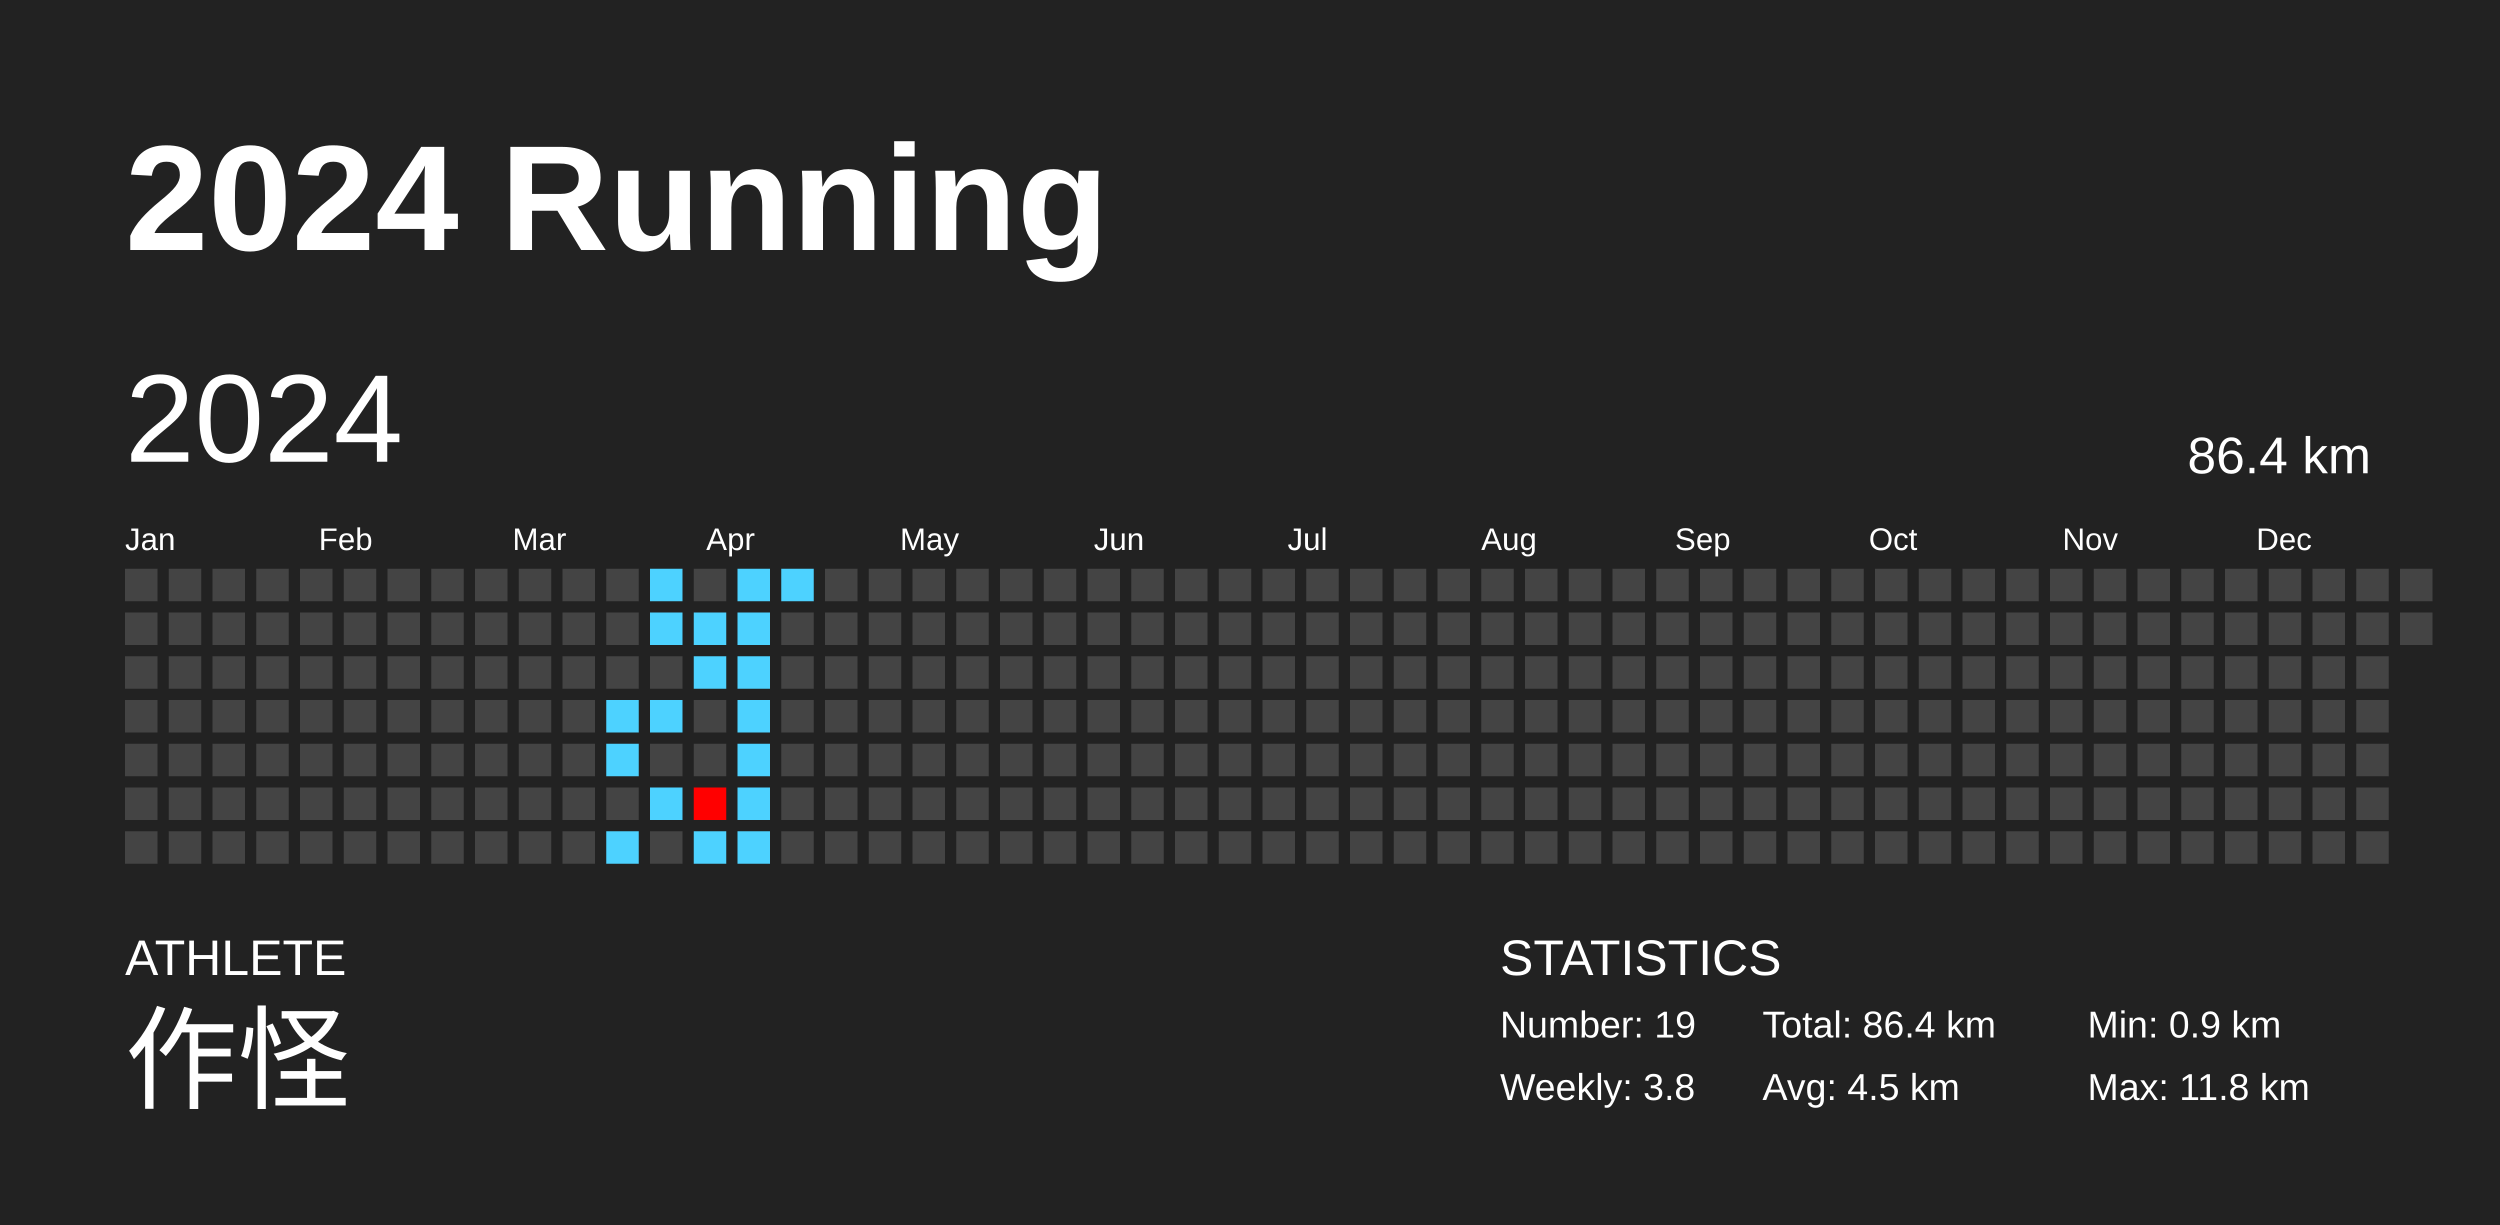
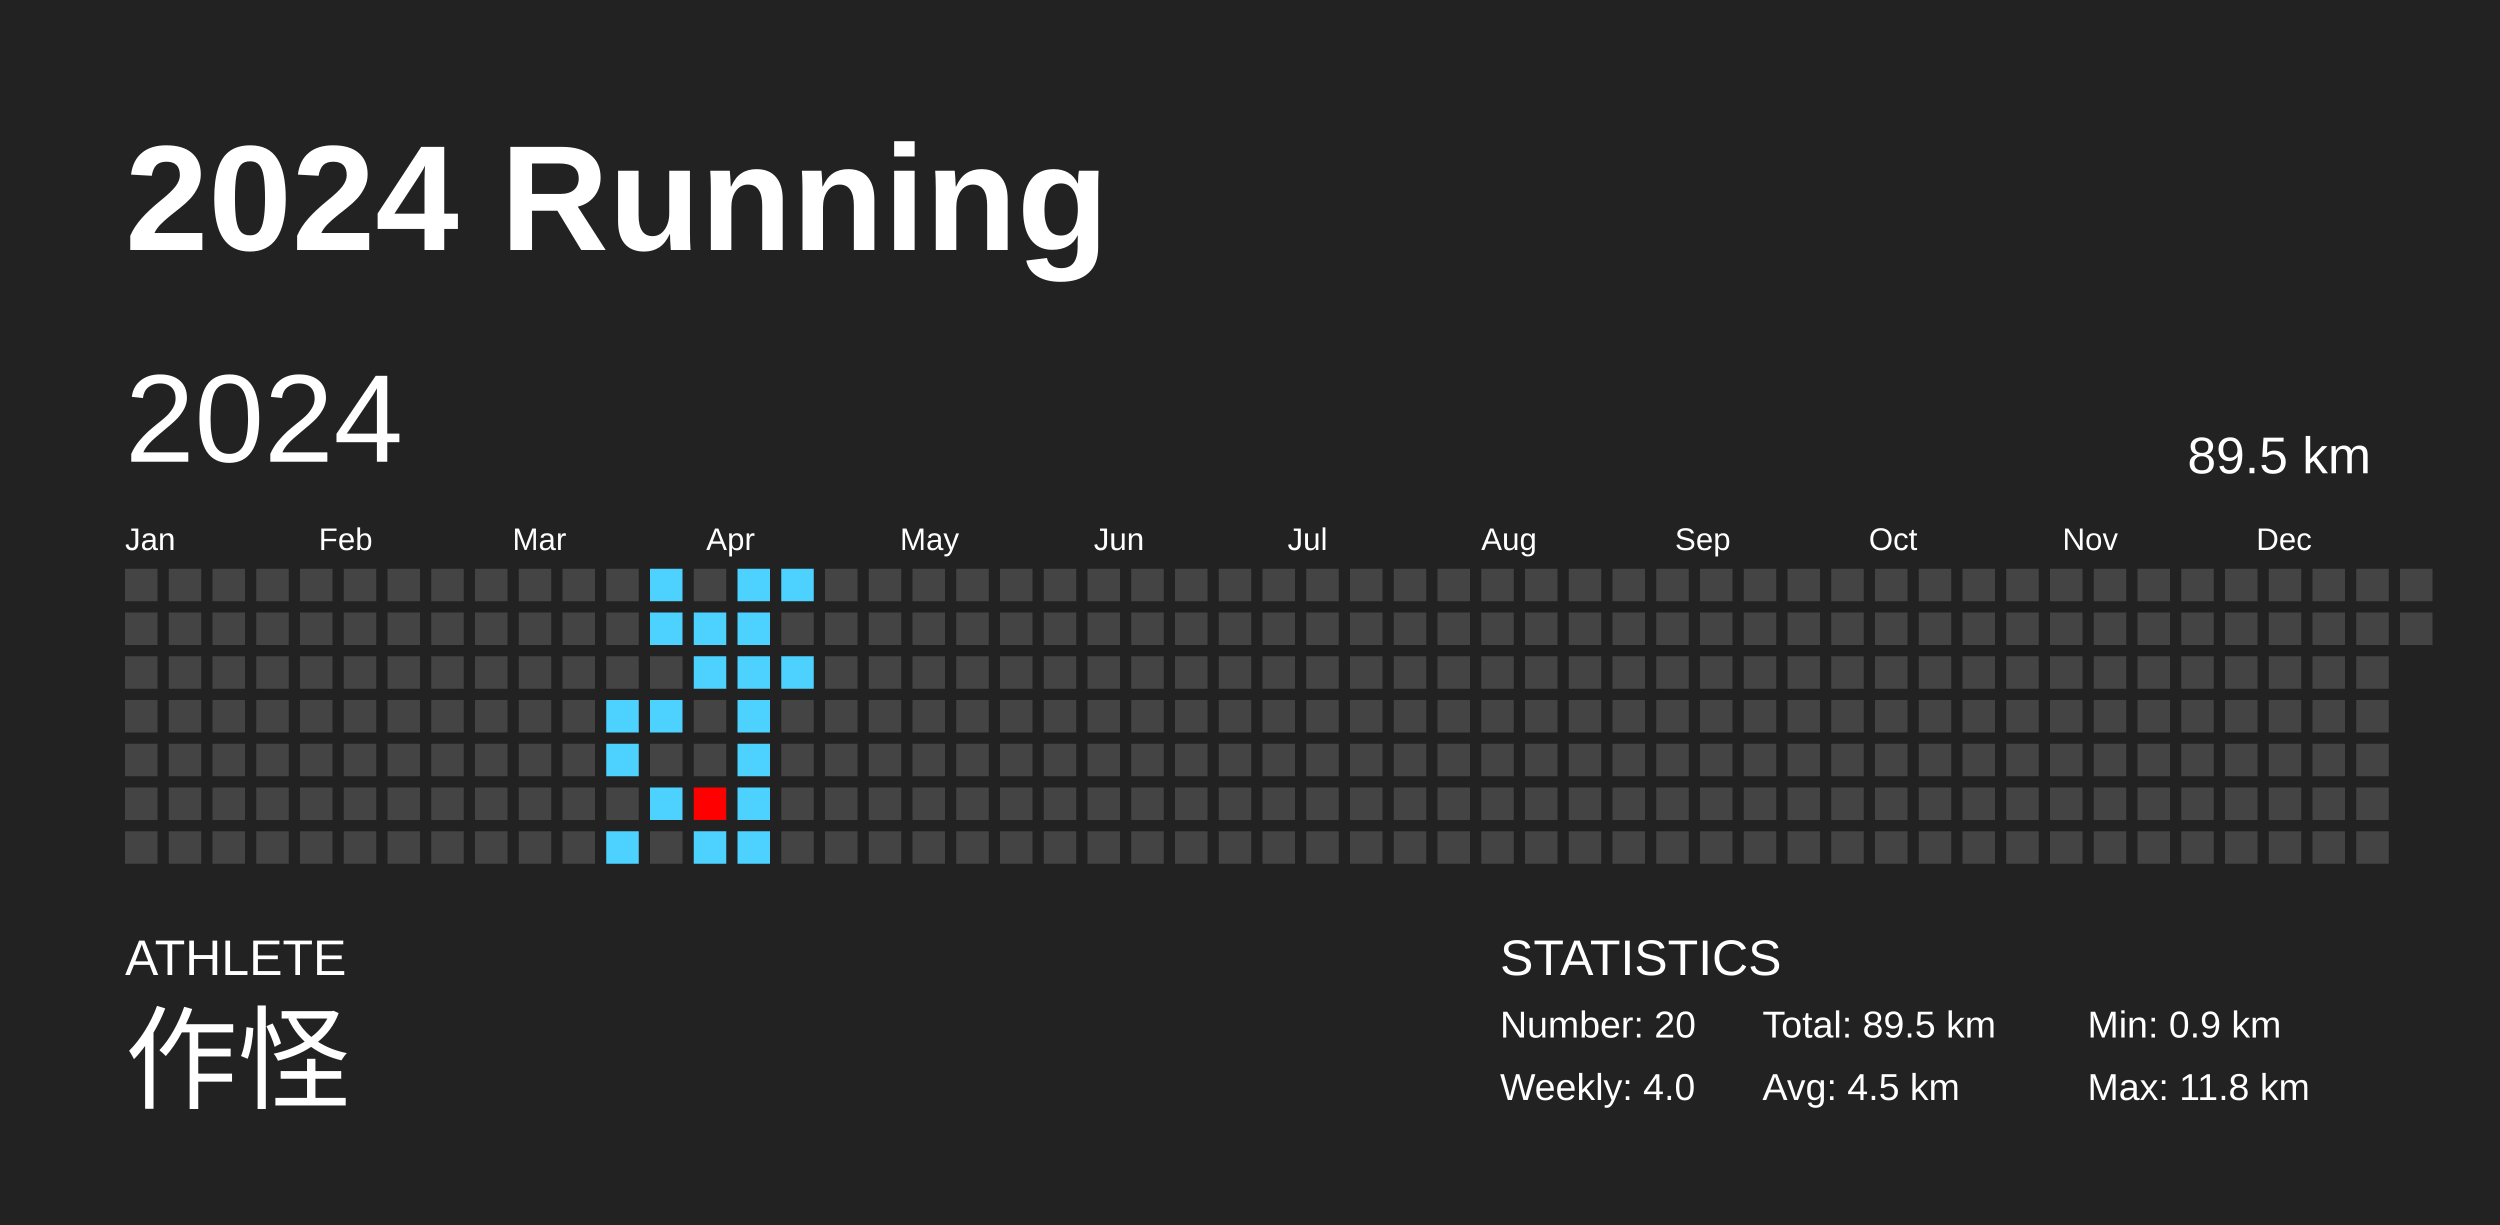
<svg xmlns="http://www.w3.org/2000/svg" baseProfile="full" height="98mm" version="1.1" viewBox="0,0,200,98" width="200mm">
  <defs />
  <rect fill="#222222" height="98" width="200" x="0" y="0" />
  <text fill="#FFFFFF" style="font-size:12px; font-family:Arial; font-weight:bold;" x="10" y="20">2024 Running</text>
  <text fill="#FFFFFF" style="font-size:4px; font-family:Arial" x="10" y="78">ATHLETE</text>
  <text fill="#FFFFFF" style="font-size:9px; font-family:Arial" x="10" y="88">作怪</text>
  <text fill="#FFFFFF" style="font-size:4px; font-family:Arial" x="120" y="78">STATISTICS</text>
-   <text fill="#FFFFFF" style="font-size:3px; font-family:Arial" x="120" y="83">Number: 19</text>
-   <text fill="#FFFFFF" style="font-size:3px; font-family:Arial" x="120" y="88">Weekly: 3.8</text>
-   <text fill="#FFFFFF" style="font-size:3px; font-family:Arial" x="141" y="83">Total: 86.4 km</text>
+   <text fill="#FFFFFF" style="font-size:3px; font-family:Arial" x="120" y="83">Number: 20</text>
+   <text fill="#FFFFFF" style="font-size:3px; font-family:Arial" x="120" y="88">Weekly: 4.0</text>
+   <text fill="#FFFFFF" style="font-size:3px; font-family:Arial" x="141" y="83">Total: 89.5 km</text>
  <text fill="#FFFFFF" style="font-size:3px; font-family:Arial" x="141" y="88">Avg: 4.5 km</text>
  <text fill="#FFFFFF" style="font-size:3px; font-family:Arial" x="167" y="83">Min: 0.9 km</text>
  <text fill="#FFFFFF" style="font-size:3px; font-family:Arial" x="167" y="88">Max: 11.8 km</text>
  <text dominant-baseline="hanging" fill="#FFFFFF" style="font-size:10.0px; font-family:Arial;" x="10" y="30">2024</text>
-   <text dominant-baseline="hanging" fill="#FFFFFF" style="font-size:4.125px; font-family:Arial;" x="175" y="35">86.4 km</text>
+   <text dominant-baseline="hanging" fill="#FFFFFF" style="font-size:4.125px; font-family:Arial;" x="175" y="35">89.5 km</text>
  <text fill="#FFFFFF" style="font-size:2.5px; font-family:Arial" x="10.0" y="44">Jan</text>
  <text fill="#FFFFFF" style="font-size:2.5px; font-family:Arial" x="25.5" y="44">Feb</text>
  <text fill="#FFFFFF" style="font-size:2.5px; font-family:Arial" x="41.0" y="44">Mar</text>
  <text fill="#FFFFFF" style="font-size:2.5px; font-family:Arial" x="56.5" y="44">Apr</text>
  <text fill="#FFFFFF" style="font-size:2.5px; font-family:Arial" x="72.0" y="44">May</text>
  <text fill="#FFFFFF" style="font-size:2.5px; font-family:Arial" x="87.5" y="44">Jun</text>
  <text fill="#FFFFFF" style="font-size:2.5px; font-family:Arial" x="103.0" y="44">Jul</text>
  <text fill="#FFFFFF" style="font-size:2.5px; font-family:Arial" x="118.5" y="44">Aug</text>
  <text fill="#FFFFFF" style="font-size:2.5px; font-family:Arial" x="134.0" y="44">Sep</text>
  <text fill="#FFFFFF" style="font-size:2.5px; font-family:Arial" x="149.5" y="44">Oct</text>
  <text fill="#FFFFFF" style="font-size:2.5px; font-family:Arial" x="165.0" y="44">Nov</text>
  <text fill="#FFFFFF" style="font-size:2.5px; font-family:Arial" x="180.5" y="44">Dec</text>
  <rect fill="#444444" height="2.6" width="2.6" x="10.0" y="45.5" />
  <rect fill="#444444" height="2.6" width="2.6" x="10.0" y="49.0" />
  <rect fill="#444444" height="2.6" width="2.6" x="10.0" y="52.5" />
  <rect fill="#444444" height="2.6" width="2.6" x="10.0" y="56.0" />
  <rect fill="#444444" height="2.6" width="2.6" x="10.0" y="59.5" />
  <rect fill="#444444" height="2.6" width="2.6" x="10.0" y="63.0" />
  <rect fill="#444444" height="2.6" width="2.6" x="10.0" y="66.5" />
  <rect fill="#444444" height="2.6" width="2.6" x="13.5" y="45.5" />
  <rect fill="#444444" height="2.6" width="2.6" x="13.5" y="49.0" />
  <rect fill="#444444" height="2.6" width="2.6" x="13.5" y="52.5" />
  <rect fill="#444444" height="2.6" width="2.6" x="13.5" y="56.0" />
  <rect fill="#444444" height="2.6" width="2.6" x="13.5" y="59.5" />
  <rect fill="#444444" height="2.6" width="2.6" x="13.5" y="63.0" />
  <rect fill="#444444" height="2.6" width="2.6" x="13.5" y="66.5" />
  <rect fill="#444444" height="2.6" width="2.6" x="17.0" y="45.5" />
  <rect fill="#444444" height="2.6" width="2.6" x="17.0" y="49.0" />
  <rect fill="#444444" height="2.6" width="2.6" x="17.0" y="52.5" />
  <rect fill="#444444" height="2.6" width="2.6" x="17.0" y="56.0" />
  <rect fill="#444444" height="2.6" width="2.6" x="17.0" y="59.5" />
  <rect fill="#444444" height="2.6" width="2.6" x="17.0" y="63.0" />
  <rect fill="#444444" height="2.6" width="2.6" x="17.0" y="66.5" />
  <rect fill="#444444" height="2.6" width="2.6" x="20.5" y="45.5" />
  <rect fill="#444444" height="2.6" width="2.6" x="20.5" y="49.0" />
  <rect fill="#444444" height="2.6" width="2.6" x="20.5" y="52.5" />
  <rect fill="#444444" height="2.6" width="2.6" x="20.5" y="56.0" />
  <rect fill="#444444" height="2.6" width="2.6" x="20.5" y="59.5" />
  <rect fill="#444444" height="2.6" width="2.6" x="20.5" y="63.0" />
  <rect fill="#444444" height="2.6" width="2.6" x="20.5" y="66.5" />
  <rect fill="#444444" height="2.6" width="2.6" x="24.0" y="45.5" />
  <rect fill="#444444" height="2.6" width="2.6" x="24.0" y="49.0" />
  <rect fill="#444444" height="2.6" width="2.6" x="24.0" y="52.5" />
  <rect fill="#444444" height="2.6" width="2.6" x="24.0" y="56.0" />
  <rect fill="#444444" height="2.6" width="2.6" x="24.0" y="59.5" />
  <rect fill="#444444" height="2.6" width="2.6" x="24.0" y="63.0" />
  <rect fill="#444444" height="2.6" width="2.6" x="24.0" y="66.5" />
  <rect fill="#444444" height="2.6" width="2.6" x="27.5" y="45.5" />
  <rect fill="#444444" height="2.6" width="2.6" x="27.5" y="49.0" />
  <rect fill="#444444" height="2.6" width="2.6" x="27.5" y="52.5" />
  <rect fill="#444444" height="2.6" width="2.6" x="27.5" y="56.0" />
  <rect fill="#444444" height="2.6" width="2.6" x="27.5" y="59.5" />
  <rect fill="#444444" height="2.6" width="2.6" x="27.5" y="63.0" />
  <rect fill="#444444" height="2.6" width="2.6" x="27.5" y="66.5" />
  <rect fill="#444444" height="2.6" width="2.6" x="31.0" y="45.5" />
  <rect fill="#444444" height="2.6" width="2.6" x="31.0" y="49.0" />
  <rect fill="#444444" height="2.6" width="2.6" x="31.0" y="52.5" />
  <rect fill="#444444" height="2.6" width="2.6" x="31.0" y="56.0" />
  <rect fill="#444444" height="2.6" width="2.6" x="31.0" y="59.5" />
  <rect fill="#444444" height="2.6" width="2.6" x="31.0" y="63.0" />
  <rect fill="#444444" height="2.6" width="2.6" x="31.0" y="66.5" />
  <rect fill="#444444" height="2.6" width="2.6" x="34.5" y="45.5" />
  <rect fill="#444444" height="2.6" width="2.6" x="34.5" y="49.0" />
  <rect fill="#444444" height="2.6" width="2.6" x="34.5" y="52.5" />
  <rect fill="#444444" height="2.6" width="2.6" x="34.5" y="56.0" />
  <rect fill="#444444" height="2.6" width="2.6" x="34.5" y="59.5" />
  <rect fill="#444444" height="2.6" width="2.6" x="34.5" y="63.0" />
  <rect fill="#444444" height="2.6" width="2.6" x="34.5" y="66.5" />
  <rect fill="#444444" height="2.6" width="2.6" x="38.0" y="45.5" />
  <rect fill="#444444" height="2.6" width="2.6" x="38.0" y="49.0" />
  <rect fill="#444444" height="2.6" width="2.6" x="38.0" y="52.5" />
  <rect fill="#444444" height="2.6" width="2.6" x="38.0" y="56.0" />
  <rect fill="#444444" height="2.6" width="2.6" x="38.0" y="59.5" />
  <rect fill="#444444" height="2.6" width="2.6" x="38.0" y="63.0" />
  <rect fill="#444444" height="2.6" width="2.6" x="38.0" y="66.5" />
  <rect fill="#444444" height="2.6" width="2.6" x="41.5" y="45.5" />
  <rect fill="#444444" height="2.6" width="2.6" x="41.5" y="49.0" />
  <rect fill="#444444" height="2.6" width="2.6" x="41.5" y="52.5" />
  <rect fill="#444444" height="2.6" width="2.6" x="41.5" y="56.0" />
  <rect fill="#444444" height="2.6" width="2.6" x="41.5" y="59.5" />
  <rect fill="#444444" height="2.6" width="2.6" x="41.5" y="63.0" />
  <rect fill="#444444" height="2.6" width="2.6" x="41.5" y="66.5" />
  <rect fill="#444444" height="2.6" width="2.6" x="45.0" y="45.5" />
  <rect fill="#444444" height="2.6" width="2.6" x="45.0" y="49.0" />
  <rect fill="#444444" height="2.6" width="2.6" x="45.0" y="52.5" />
  <rect fill="#444444" height="2.6" width="2.6" x="45.0" y="56.0" />
  <rect fill="#444444" height="2.6" width="2.6" x="45.0" y="59.5" />
  <rect fill="#444444" height="2.6" width="2.6" x="45.0" y="63.0" />
  <rect fill="#444444" height="2.6" width="2.6" x="45.0" y="66.5" />
  <rect fill="#444444" height="2.6" width="2.6" x="48.5" y="45.5" />
  <rect fill="#444444" height="2.6" width="2.6" x="48.5" y="49.0" />
  <rect fill="#444444" height="2.6" width="2.6" x="48.5" y="52.5" />
  <rect fill="#4dd2ff" height="2.6" width="2.6" x="48.5" y="56.0" />
  <rect fill="#4dd2ff" height="2.6" width="2.6" x="48.5" y="59.5" />
  <rect fill="#444444" height="2.6" width="2.6" x="48.5" y="63.0" />
  <rect fill="#4dd2ff" height="2.6" width="2.6" x="48.5" y="66.5" />
  <rect fill="#4dd2ff" height="2.6" width="2.6" x="52.0" y="45.5" />
  <rect fill="#4dd2ff" height="2.6" width="2.6" x="52.0" y="49.0" />
  <rect fill="#444444" height="2.6" width="2.6" x="52.0" y="52.5" />
  <rect fill="#4dd2ff" height="2.6" width="2.6" x="52.0" y="56.0" />
  <rect fill="#444444" height="2.6" width="2.6" x="52.0" y="59.5" />
  <rect fill="#4dd2ff" height="2.6" width="2.6" x="52.0" y="63.0" />
  <rect fill="#444444" height="2.6" width="2.6" x="52.0" y="66.5" />
  <rect fill="#444444" height="2.6" width="2.6" x="55.5" y="45.5" />
  <rect fill="#4dd2ff" height="2.6" width="2.6" x="55.5" y="49.0" />
  <rect fill="#4dd2ff" height="2.6" width="2.6" x="55.5" y="52.5" />
  <rect fill="#444444" height="2.6" width="2.6" x="55.5" y="56.0" />
  <rect fill="#444444" height="2.6" width="2.6" x="55.5" y="59.5" />
  <rect fill="#ff0000" height="2.6" width="2.6" x="55.5" y="63.0" />
  <rect fill="#4dd2ff" height="2.6" width="2.6" x="55.5" y="66.5" />
  <rect fill="#4dd2ff" height="2.6" width="2.6" x="59.0" y="45.5" />
  <rect fill="#4dd2ff" height="2.6" width="2.6" x="59.0" y="49.0" />
  <rect fill="#4dd2ff" height="2.6" width="2.6" x="59.0" y="52.5" />
  <rect fill="#4dd2ff" height="2.6" width="2.6" x="59.0" y="56.0" />
  <rect fill="#4dd2ff" height="2.6" width="2.6" x="59.0" y="59.5" />
  <rect fill="#4dd2ff" height="2.6" width="2.6" x="59.0" y="63.0" />
  <rect fill="#4dd2ff" height="2.6" width="2.6" x="59.0" y="66.5" />
  <rect fill="#4dd2ff" height="2.6" width="2.6" x="62.5" y="45.5" />
  <rect fill="#444444" height="2.6" width="2.6" x="62.5" y="49.0" />
-   <rect fill="#444444" height="2.6" width="2.6" x="62.5" y="52.5" />
+   <rect fill="#4dd2ff" height="2.6" width="2.6" x="62.5" y="52.5" />
  <rect fill="#444444" height="2.6" width="2.6" x="62.5" y="56.0" />
  <rect fill="#444444" height="2.6" width="2.6" x="62.5" y="59.5" />
  <rect fill="#444444" height="2.6" width="2.6" x="62.5" y="63.0" />
  <rect fill="#444444" height="2.6" width="2.6" x="62.5" y="66.5" />
  <rect fill="#444444" height="2.6" width="2.6" x="66.0" y="45.5" />
  <rect fill="#444444" height="2.6" width="2.6" x="66.0" y="49.0" />
  <rect fill="#444444" height="2.6" width="2.6" x="66.0" y="52.5" />
  <rect fill="#444444" height="2.6" width="2.6" x="66.0" y="56.0" />
  <rect fill="#444444" height="2.6" width="2.6" x="66.0" y="59.5" />
  <rect fill="#444444" height="2.6" width="2.6" x="66.0" y="63.0" />
  <rect fill="#444444" height="2.6" width="2.6" x="66.0" y="66.5" />
  <rect fill="#444444" height="2.6" width="2.6" x="69.5" y="45.5" />
  <rect fill="#444444" height="2.6" width="2.6" x="69.5" y="49.0" />
  <rect fill="#444444" height="2.6" width="2.6" x="69.5" y="52.5" />
  <rect fill="#444444" height="2.6" width="2.6" x="69.5" y="56.0" />
  <rect fill="#444444" height="2.6" width="2.6" x="69.5" y="59.5" />
  <rect fill="#444444" height="2.6" width="2.6" x="69.5" y="63.0" />
  <rect fill="#444444" height="2.6" width="2.6" x="69.5" y="66.5" />
  <rect fill="#444444" height="2.6" width="2.6" x="73.0" y="45.5" />
  <rect fill="#444444" height="2.6" width="2.6" x="73.0" y="49.0" />
  <rect fill="#444444" height="2.6" width="2.6" x="73.0" y="52.5" />
  <rect fill="#444444" height="2.6" width="2.6" x="73.0" y="56.0" />
  <rect fill="#444444" height="2.6" width="2.6" x="73.0" y="59.5" />
  <rect fill="#444444" height="2.6" width="2.6" x="73.0" y="63.0" />
  <rect fill="#444444" height="2.6" width="2.6" x="73.0" y="66.5" />
  <rect fill="#444444" height="2.6" width="2.6" x="76.5" y="45.5" />
  <rect fill="#444444" height="2.6" width="2.6" x="76.5" y="49.0" />
  <rect fill="#444444" height="2.6" width="2.6" x="76.5" y="52.5" />
  <rect fill="#444444" height="2.6" width="2.6" x="76.5" y="56.0" />
  <rect fill="#444444" height="2.6" width="2.6" x="76.5" y="59.5" />
  <rect fill="#444444" height="2.6" width="2.6" x="76.5" y="63.0" />
  <rect fill="#444444" height="2.6" width="2.6" x="76.5" y="66.5" />
  <rect fill="#444444" height="2.6" width="2.6" x="80.0" y="45.5" />
  <rect fill="#444444" height="2.6" width="2.6" x="80.0" y="49.0" />
  <rect fill="#444444" height="2.6" width="2.6" x="80.0" y="52.5" />
  <rect fill="#444444" height="2.6" width="2.6" x="80.0" y="56.0" />
  <rect fill="#444444" height="2.6" width="2.6" x="80.0" y="59.5" />
  <rect fill="#444444" height="2.6" width="2.6" x="80.0" y="63.0" />
  <rect fill="#444444" height="2.6" width="2.6" x="80.0" y="66.5" />
  <rect fill="#444444" height="2.6" width="2.6" x="83.5" y="45.5" />
  <rect fill="#444444" height="2.6" width="2.6" x="83.5" y="49.0" />
  <rect fill="#444444" height="2.6" width="2.6" x="83.5" y="52.5" />
  <rect fill="#444444" height="2.6" width="2.6" x="83.5" y="56.0" />
  <rect fill="#444444" height="2.6" width="2.6" x="83.5" y="59.5" />
  <rect fill="#444444" height="2.6" width="2.6" x="83.5" y="63.0" />
  <rect fill="#444444" height="2.6" width="2.6" x="83.5" y="66.5" />
  <rect fill="#444444" height="2.6" width="2.6" x="87.0" y="45.5" />
  <rect fill="#444444" height="2.6" width="2.6" x="87.0" y="49.0" />
  <rect fill="#444444" height="2.6" width="2.6" x="87.0" y="52.5" />
  <rect fill="#444444" height="2.6" width="2.6" x="87.0" y="56.0" />
  <rect fill="#444444" height="2.6" width="2.6" x="87.0" y="59.5" />
  <rect fill="#444444" height="2.6" width="2.6" x="87.0" y="63.0" />
  <rect fill="#444444" height="2.6" width="2.6" x="87.0" y="66.5" />
  <rect fill="#444444" height="2.6" width="2.6" x="90.5" y="45.5" />
  <rect fill="#444444" height="2.6" width="2.6" x="90.5" y="49.0" />
  <rect fill="#444444" height="2.6" width="2.6" x="90.5" y="52.5" />
  <rect fill="#444444" height="2.6" width="2.6" x="90.5" y="56.0" />
  <rect fill="#444444" height="2.6" width="2.6" x="90.5" y="59.5" />
  <rect fill="#444444" height="2.6" width="2.6" x="90.5" y="63.0" />
  <rect fill="#444444" height="2.6" width="2.6" x="90.5" y="66.5" />
  <rect fill="#444444" height="2.6" width="2.6" x="94.0" y="45.5" />
  <rect fill="#444444" height="2.6" width="2.6" x="94.0" y="49.0" />
  <rect fill="#444444" height="2.6" width="2.6" x="94.0" y="52.5" />
  <rect fill="#444444" height="2.6" width="2.6" x="94.0" y="56.0" />
  <rect fill="#444444" height="2.6" width="2.6" x="94.0" y="59.5" />
  <rect fill="#444444" height="2.6" width="2.6" x="94.0" y="63.0" />
  <rect fill="#444444" height="2.6" width="2.6" x="94.0" y="66.5" />
  <rect fill="#444444" height="2.6" width="2.6" x="97.5" y="45.5" />
  <rect fill="#444444" height="2.6" width="2.6" x="97.5" y="49.0" />
  <rect fill="#444444" height="2.6" width="2.6" x="97.5" y="52.5" />
  <rect fill="#444444" height="2.6" width="2.6" x="97.5" y="56.0" />
  <rect fill="#444444" height="2.6" width="2.6" x="97.5" y="59.5" />
  <rect fill="#444444" height="2.6" width="2.6" x="97.5" y="63.0" />
  <rect fill="#444444" height="2.6" width="2.6" x="97.5" y="66.5" />
  <rect fill="#444444" height="2.6" width="2.6" x="101.0" y="45.5" />
  <rect fill="#444444" height="2.6" width="2.6" x="101.0" y="49.0" />
  <rect fill="#444444" height="2.6" width="2.6" x="101.0" y="52.5" />
  <rect fill="#444444" height="2.6" width="2.6" x="101.0" y="56.0" />
  <rect fill="#444444" height="2.6" width="2.6" x="101.0" y="59.5" />
  <rect fill="#444444" height="2.6" width="2.6" x="101.0" y="63.0" />
  <rect fill="#444444" height="2.6" width="2.6" x="101.0" y="66.5" />
  <rect fill="#444444" height="2.6" width="2.6" x="104.5" y="45.5" />
  <rect fill="#444444" height="2.6" width="2.6" x="104.5" y="49.0" />
  <rect fill="#444444" height="2.6" width="2.6" x="104.5" y="52.5" />
  <rect fill="#444444" height="2.6" width="2.6" x="104.5" y="56.0" />
  <rect fill="#444444" height="2.6" width="2.6" x="104.5" y="59.5" />
  <rect fill="#444444" height="2.6" width="2.6" x="104.5" y="63.0" />
  <rect fill="#444444" height="2.6" width="2.6" x="104.5" y="66.5" />
  <rect fill="#444444" height="2.6" width="2.6" x="108.0" y="45.5" />
  <rect fill="#444444" height="2.6" width="2.6" x="108.0" y="49.0" />
  <rect fill="#444444" height="2.6" width="2.6" x="108.0" y="52.5" />
  <rect fill="#444444" height="2.6" width="2.6" x="108.0" y="56.0" />
  <rect fill="#444444" height="2.6" width="2.6" x="108.0" y="59.5" />
  <rect fill="#444444" height="2.6" width="2.6" x="108.0" y="63.0" />
  <rect fill="#444444" height="2.6" width="2.6" x="108.0" y="66.5" />
  <rect fill="#444444" height="2.6" width="2.6" x="111.5" y="45.5" />
  <rect fill="#444444" height="2.6" width="2.6" x="111.5" y="49.0" />
  <rect fill="#444444" height="2.6" width="2.6" x="111.5" y="52.5" />
  <rect fill="#444444" height="2.6" width="2.6" x="111.5" y="56.0" />
  <rect fill="#444444" height="2.6" width="2.6" x="111.5" y="59.5" />
  <rect fill="#444444" height="2.6" width="2.6" x="111.5" y="63.0" />
  <rect fill="#444444" height="2.6" width="2.6" x="111.5" y="66.5" />
  <rect fill="#444444" height="2.6" width="2.6" x="115.0" y="45.5" />
  <rect fill="#444444" height="2.6" width="2.6" x="115.0" y="49.0" />
  <rect fill="#444444" height="2.6" width="2.6" x="115.0" y="52.5" />
  <rect fill="#444444" height="2.6" width="2.6" x="115.0" y="56.0" />
  <rect fill="#444444" height="2.6" width="2.6" x="115.0" y="59.5" />
  <rect fill="#444444" height="2.6" width="2.6" x="115.0" y="63.0" />
  <rect fill="#444444" height="2.6" width="2.6" x="115.0" y="66.5" />
  <rect fill="#444444" height="2.6" width="2.6" x="118.5" y="45.5" />
  <rect fill="#444444" height="2.6" width="2.6" x="118.5" y="49.0" />
  <rect fill="#444444" height="2.6" width="2.6" x="118.5" y="52.5" />
  <rect fill="#444444" height="2.6" width="2.6" x="118.5" y="56.0" />
  <rect fill="#444444" height="2.6" width="2.6" x="118.5" y="59.5" />
  <rect fill="#444444" height="2.6" width="2.6" x="118.5" y="63.0" />
  <rect fill="#444444" height="2.6" width="2.6" x="118.5" y="66.5" />
  <rect fill="#444444" height="2.6" width="2.6" x="122.0" y="45.5" />
  <rect fill="#444444" height="2.6" width="2.6" x="122.0" y="49.0" />
  <rect fill="#444444" height="2.6" width="2.6" x="122.0" y="52.5" />
  <rect fill="#444444" height="2.6" width="2.6" x="122.0" y="56.0" />
  <rect fill="#444444" height="2.6" width="2.6" x="122.0" y="59.5" />
  <rect fill="#444444" height="2.6" width="2.6" x="122.0" y="63.0" />
  <rect fill="#444444" height="2.6" width="2.6" x="122.0" y="66.5" />
  <rect fill="#444444" height="2.6" width="2.6" x="125.5" y="45.5" />
  <rect fill="#444444" height="2.6" width="2.6" x="125.5" y="49.0" />
  <rect fill="#444444" height="2.6" width="2.6" x="125.5" y="52.5" />
  <rect fill="#444444" height="2.6" width="2.6" x="125.5" y="56.0" />
  <rect fill="#444444" height="2.6" width="2.6" x="125.5" y="59.5" />
  <rect fill="#444444" height="2.6" width="2.6" x="125.5" y="63.0" />
  <rect fill="#444444" height="2.6" width="2.6" x="125.5" y="66.5" />
  <rect fill="#444444" height="2.6" width="2.6" x="129.0" y="45.5" />
  <rect fill="#444444" height="2.6" width="2.6" x="129.0" y="49.0" />
  <rect fill="#444444" height="2.6" width="2.6" x="129.0" y="52.5" />
  <rect fill="#444444" height="2.6" width="2.6" x="129.0" y="56.0" />
  <rect fill="#444444" height="2.6" width="2.6" x="129.0" y="59.5" />
  <rect fill="#444444" height="2.6" width="2.6" x="129.0" y="63.0" />
  <rect fill="#444444" height="2.6" width="2.6" x="129.0" y="66.5" />
  <rect fill="#444444" height="2.6" width="2.6" x="132.5" y="45.5" />
  <rect fill="#444444" height="2.6" width="2.6" x="132.5" y="49.0" />
  <rect fill="#444444" height="2.6" width="2.6" x="132.5" y="52.5" />
  <rect fill="#444444" height="2.6" width="2.6" x="132.5" y="56.0" />
  <rect fill="#444444" height="2.6" width="2.6" x="132.5" y="59.5" />
  <rect fill="#444444" height="2.6" width="2.6" x="132.5" y="63.0" />
  <rect fill="#444444" height="2.6" width="2.6" x="132.5" y="66.5" />
  <rect fill="#444444" height="2.6" width="2.6" x="136.0" y="45.5" />
  <rect fill="#444444" height="2.6" width="2.6" x="136.0" y="49.0" />
  <rect fill="#444444" height="2.6" width="2.6" x="136.0" y="52.5" />
  <rect fill="#444444" height="2.6" width="2.6" x="136.0" y="56.0" />
  <rect fill="#444444" height="2.6" width="2.6" x="136.0" y="59.5" />
  <rect fill="#444444" height="2.6" width="2.6" x="136.0" y="63.0" />
  <rect fill="#444444" height="2.6" width="2.6" x="136.0" y="66.5" />
  <rect fill="#444444" height="2.6" width="2.6" x="139.5" y="45.5" />
  <rect fill="#444444" height="2.6" width="2.6" x="139.5" y="49.0" />
  <rect fill="#444444" height="2.6" width="2.6" x="139.5" y="52.5" />
  <rect fill="#444444" height="2.6" width="2.6" x="139.5" y="56.0" />
  <rect fill="#444444" height="2.6" width="2.6" x="139.5" y="59.5" />
  <rect fill="#444444" height="2.6" width="2.6" x="139.5" y="63.0" />
  <rect fill="#444444" height="2.6" width="2.6" x="139.5" y="66.5" />
  <rect fill="#444444" height="2.6" width="2.6" x="143.0" y="45.5" />
  <rect fill="#444444" height="2.6" width="2.6" x="143.0" y="49.0" />
  <rect fill="#444444" height="2.6" width="2.6" x="143.0" y="52.5" />
  <rect fill="#444444" height="2.6" width="2.6" x="143.0" y="56.0" />
  <rect fill="#444444" height="2.6" width="2.6" x="143.0" y="59.5" />
  <rect fill="#444444" height="2.6" width="2.6" x="143.0" y="63.0" />
  <rect fill="#444444" height="2.6" width="2.6" x="143.0" y="66.5" />
  <rect fill="#444444" height="2.6" width="2.6" x="146.5" y="45.5" />
  <rect fill="#444444" height="2.6" width="2.6" x="146.5" y="49.0" />
  <rect fill="#444444" height="2.6" width="2.6" x="146.5" y="52.5" />
  <rect fill="#444444" height="2.6" width="2.6" x="146.5" y="56.0" />
  <rect fill="#444444" height="2.6" width="2.6" x="146.5" y="59.5" />
  <rect fill="#444444" height="2.6" width="2.6" x="146.5" y="63.0" />
  <rect fill="#444444" height="2.6" width="2.6" x="146.5" y="66.5" />
  <rect fill="#444444" height="2.6" width="2.6" x="150.0" y="45.5" />
  <rect fill="#444444" height="2.6" width="2.6" x="150.0" y="49.0" />
  <rect fill="#444444" height="2.6" width="2.6" x="150.0" y="52.5" />
  <rect fill="#444444" height="2.6" width="2.6" x="150.0" y="56.0" />
  <rect fill="#444444" height="2.6" width="2.6" x="150.0" y="59.5" />
  <rect fill="#444444" height="2.6" width="2.6" x="150.0" y="63.0" />
  <rect fill="#444444" height="2.6" width="2.6" x="150.0" y="66.5" />
  <rect fill="#444444" height="2.6" width="2.6" x="153.5" y="45.5" />
  <rect fill="#444444" height="2.6" width="2.6" x="153.5" y="49.0" />
  <rect fill="#444444" height="2.6" width="2.6" x="153.5" y="52.5" />
  <rect fill="#444444" height="2.6" width="2.6" x="153.5" y="56.0" />
  <rect fill="#444444" height="2.6" width="2.6" x="153.5" y="59.5" />
  <rect fill="#444444" height="2.6" width="2.6" x="153.5" y="63.0" />
  <rect fill="#444444" height="2.6" width="2.6" x="153.5" y="66.5" />
  <rect fill="#444444" height="2.6" width="2.6" x="157.0" y="45.5" />
  <rect fill="#444444" height="2.6" width="2.6" x="157.0" y="49.0" />
  <rect fill="#444444" height="2.6" width="2.6" x="157.0" y="52.5" />
  <rect fill="#444444" height="2.6" width="2.6" x="157.0" y="56.0" />
  <rect fill="#444444" height="2.6" width="2.6" x="157.0" y="59.5" />
  <rect fill="#444444" height="2.6" width="2.6" x="157.0" y="63.0" />
  <rect fill="#444444" height="2.6" width="2.6" x="157.0" y="66.5" />
  <rect fill="#444444" height="2.6" width="2.6" x="160.5" y="45.5" />
  <rect fill="#444444" height="2.6" width="2.6" x="160.5" y="49.0" />
  <rect fill="#444444" height="2.6" width="2.6" x="160.5" y="52.5" />
  <rect fill="#444444" height="2.6" width="2.6" x="160.5" y="56.0" />
  <rect fill="#444444" height="2.6" width="2.6" x="160.5" y="59.5" />
  <rect fill="#444444" height="2.6" width="2.6" x="160.5" y="63.0" />
  <rect fill="#444444" height="2.6" width="2.6" x="160.5" y="66.5" />
  <rect fill="#444444" height="2.6" width="2.6" x="164.0" y="45.5" />
  <rect fill="#444444" height="2.6" width="2.6" x="164.0" y="49.0" />
  <rect fill="#444444" height="2.6" width="2.6" x="164.0" y="52.5" />
  <rect fill="#444444" height="2.6" width="2.6" x="164.0" y="56.0" />
  <rect fill="#444444" height="2.6" width="2.6" x="164.0" y="59.5" />
  <rect fill="#444444" height="2.6" width="2.6" x="164.0" y="63.0" />
  <rect fill="#444444" height="2.6" width="2.6" x="164.0" y="66.5" />
  <rect fill="#444444" height="2.6" width="2.6" x="167.5" y="45.5" />
  <rect fill="#444444" height="2.6" width="2.6" x="167.5" y="49.0" />
  <rect fill="#444444" height="2.6" width="2.6" x="167.5" y="52.5" />
  <rect fill="#444444" height="2.6" width="2.6" x="167.5" y="56.0" />
  <rect fill="#444444" height="2.6" width="2.6" x="167.5" y="59.5" />
  <rect fill="#444444" height="2.6" width="2.6" x="167.5" y="63.0" />
  <rect fill="#444444" height="2.6" width="2.6" x="167.5" y="66.5" />
  <rect fill="#444444" height="2.6" width="2.6" x="171.0" y="45.5" />
  <rect fill="#444444" height="2.6" width="2.6" x="171.0" y="49.0" />
  <rect fill="#444444" height="2.6" width="2.6" x="171.0" y="52.5" />
  <rect fill="#444444" height="2.6" width="2.6" x="171.0" y="56.0" />
  <rect fill="#444444" height="2.6" width="2.6" x="171.0" y="59.5" />
  <rect fill="#444444" height="2.6" width="2.6" x="171.0" y="63.0" />
  <rect fill="#444444" height="2.6" width="2.6" x="171.0" y="66.5" />
  <rect fill="#444444" height="2.6" width="2.6" x="174.5" y="45.5" />
  <rect fill="#444444" height="2.6" width="2.6" x="174.5" y="49.0" />
  <rect fill="#444444" height="2.6" width="2.6" x="174.5" y="52.5" />
  <rect fill="#444444" height="2.6" width="2.6" x="174.5" y="56.0" />
  <rect fill="#444444" height="2.6" width="2.6" x="174.5" y="59.5" />
  <rect fill="#444444" height="2.6" width="2.6" x="174.5" y="63.0" />
  <rect fill="#444444" height="2.6" width="2.6" x="174.5" y="66.5" />
  <rect fill="#444444" height="2.6" width="2.6" x="178.0" y="45.5" />
  <rect fill="#444444" height="2.6" width="2.6" x="178.0" y="49.0" />
  <rect fill="#444444" height="2.6" width="2.6" x="178.0" y="52.5" />
  <rect fill="#444444" height="2.6" width="2.6" x="178.0" y="56.0" />
  <rect fill="#444444" height="2.6" width="2.6" x="178.0" y="59.5" />
  <rect fill="#444444" height="2.6" width="2.6" x="178.0" y="63.0" />
  <rect fill="#444444" height="2.6" width="2.6" x="178.0" y="66.5" />
  <rect fill="#444444" height="2.6" width="2.6" x="181.5" y="45.5" />
  <rect fill="#444444" height="2.6" width="2.6" x="181.5" y="49.0" />
  <rect fill="#444444" height="2.6" width="2.6" x="181.5" y="52.5" />
  <rect fill="#444444" height="2.6" width="2.6" x="181.5" y="56.0" />
  <rect fill="#444444" height="2.6" width="2.6" x="181.5" y="59.5" />
  <rect fill="#444444" height="2.6" width="2.6" x="181.5" y="63.0" />
  <rect fill="#444444" height="2.6" width="2.6" x="181.5" y="66.5" />
  <rect fill="#444444" height="2.6" width="2.6" x="185.0" y="45.5" />
  <rect fill="#444444" height="2.6" width="2.6" x="185.0" y="49.0" />
  <rect fill="#444444" height="2.6" width="2.6" x="185.0" y="52.5" />
  <rect fill="#444444" height="2.6" width="2.6" x="185.0" y="56.0" />
  <rect fill="#444444" height="2.6" width="2.6" x="185.0" y="59.5" />
  <rect fill="#444444" height="2.6" width="2.6" x="185.0" y="63.0" />
  <rect fill="#444444" height="2.6" width="2.6" x="185.0" y="66.5" />
  <rect fill="#444444" height="2.6" width="2.6" x="188.5" y="45.5" />
  <rect fill="#444444" height="2.6" width="2.6" x="188.5" y="49.0" />
  <rect fill="#444444" height="2.6" width="2.6" x="188.5" y="52.5" />
  <rect fill="#444444" height="2.6" width="2.6" x="188.5" y="56.0" />
  <rect fill="#444444" height="2.6" width="2.6" x="188.5" y="59.5" />
  <rect fill="#444444" height="2.6" width="2.6" x="188.5" y="63.0" />
  <rect fill="#444444" height="2.6" width="2.6" x="188.5" y="66.5" />
  <rect fill="#444444" height="2.6" width="2.6" x="192.0" y="45.5" />
  <rect fill="#444444" height="2.6" width="2.6" x="192.0" y="49.0" />
</svg>
